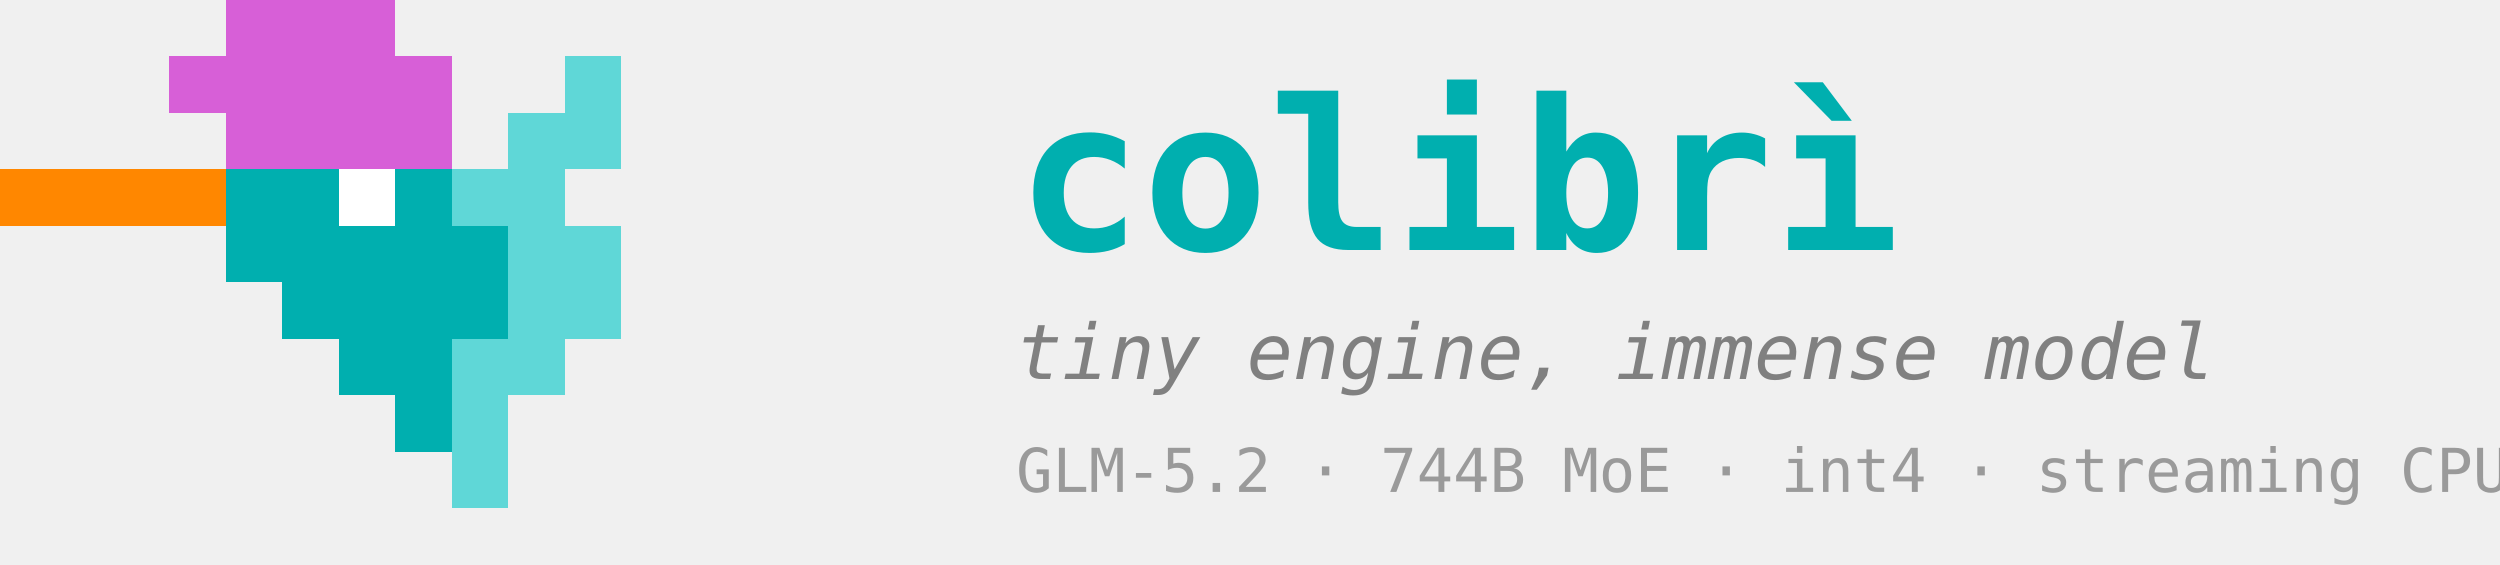
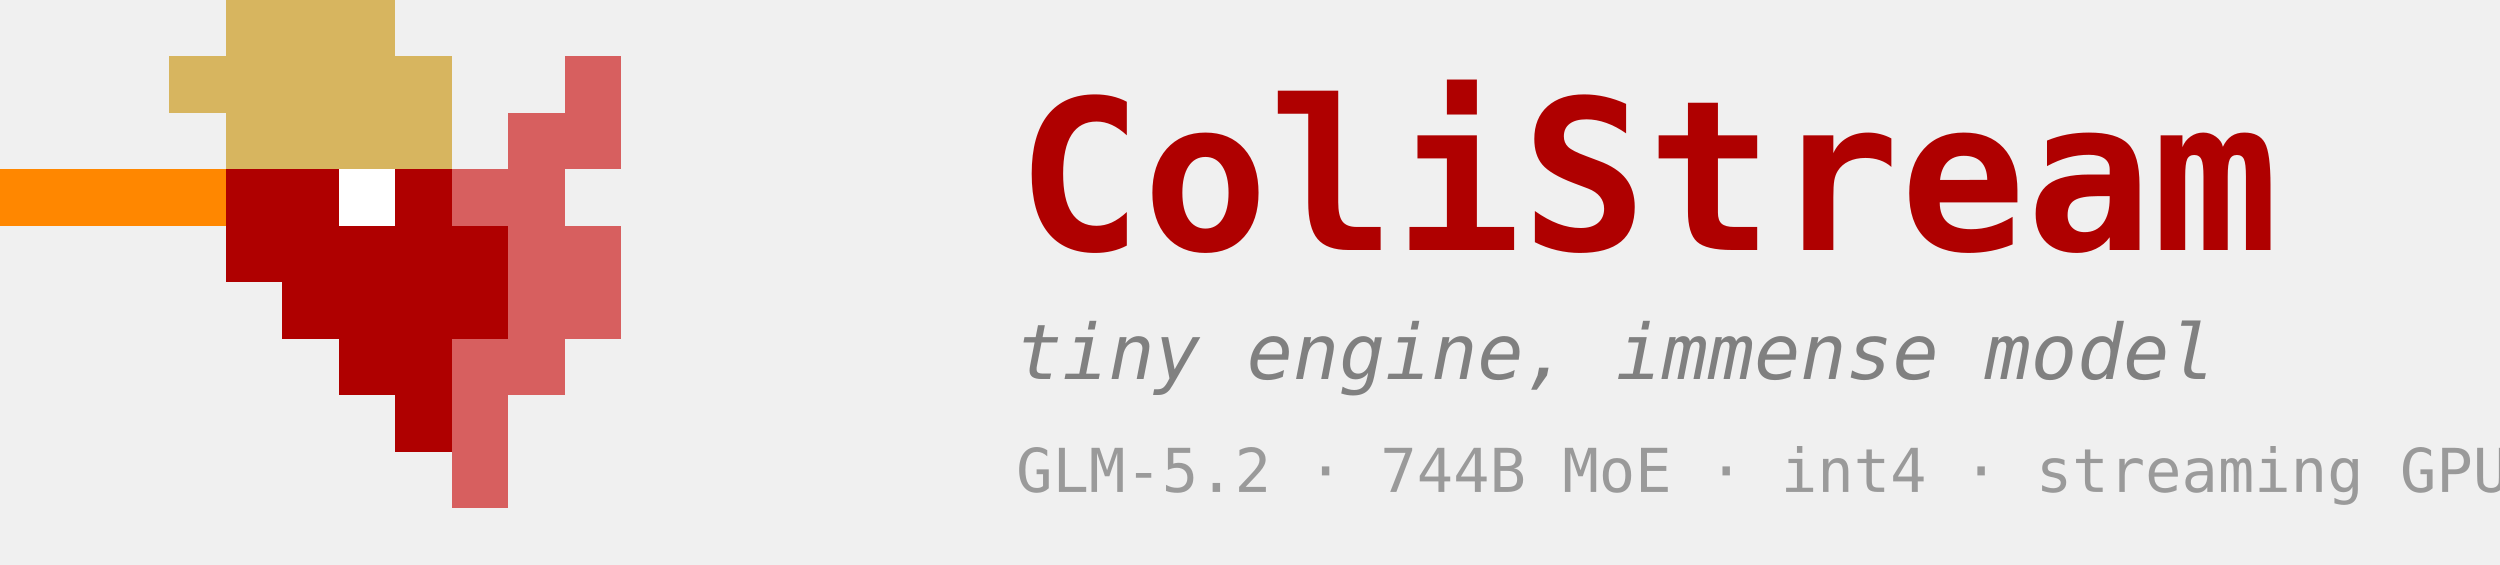
<svg xmlns="http://www.w3.org/2000/svg" width="620" height="140" viewBox="0 0 620 140">
  <g shape-rendering="crispEdges">
-     <rect x="56" y="0" width="14" height="14" fill="#d75fd7" />
-     <rect x="70" y="0" width="14" height="14" fill="#d75fd7" />
-     <rect x="84" y="0" width="14" height="14" fill="#d75fd7" />
-     <rect x="42" y="14" width="14" height="14" fill="#d75fd7" />
-     <rect x="56" y="14" width="14" height="14" fill="#d75fd7" />
-     <rect x="70" y="14" width="14" height="14" fill="#d75fd7" />
-     <rect x="84" y="14" width="14" height="14" fill="#d75fd7" />
-     <rect x="98" y="14" width="14" height="14" fill="#d75fd7" />
-     <rect x="140" y="14" width="14" height="14" fill="#5fd7d7" />
-     <rect x="56" y="28" width="14" height="14" fill="#d75fd7" />
-     <rect x="70" y="28" width="14" height="14" fill="#d75fd7" />
-     <rect x="84" y="28" width="14" height="14" fill="#d75fd7" />
-     <rect x="98" y="28" width="14" height="14" fill="#d75fd7" />
-     <rect x="126" y="28" width="14" height="14" fill="#5fd7d7" />
-     <rect x="140" y="28" width="14" height="14" fill="#5fd7d7" />
+     <rect x="56" y="0" width="14" height="14" fill="#d7b55fff" />
+     <rect x="70" y="0" width="14" height="14" fill="#d7b55fff" />
+     <rect x="84" y="0" width="14" height="14" fill="#d7b55fff" />
+     <rect x="42" y="14" width="14" height="14" fill="#d7b55fff" />
+     <rect x="56" y="14" width="14" height="14" fill="#d7b55fff" />
+     <rect x="70" y="14" width="14" height="14" fill="#d7b55fff" />
+     <rect x="84" y="14" width="14" height="14" fill="#d7b55fff" />
+     <rect x="98" y="14" width="14" height="14" fill="#d7b55fff" />
+     <rect x="140" y="14" width="14" height="14" fill="#d75f5fff" />
+     <rect x="56" y="28" width="14" height="14" fill="#d7b55fff" />
+     <rect x="70" y="28" width="14" height="14" fill="#d7b55fff" />
+     <rect x="84" y="28" width="14" height="14" fill="#d7b55fff" />
+     <rect x="98" y="28" width="14" height="14" fill="#d7b55fff" />
+     <rect x="126" y="28" width="14" height="14" fill="#d75f5fff" />
+     <rect x="140" y="28" width="14" height="14" fill="#d75f5fff" />
    <rect x="0" y="42" width="14" height="14" fill="#ff8700" />
    <rect x="14" y="42" width="14" height="14" fill="#ff8700" />
    <rect x="28" y="42" width="14" height="14" fill="#ff8700" />
    <rect x="42" y="42" width="14" height="14" fill="#ff8700" />
-     <rect x="56" y="42" width="14" height="14" fill="#00afaf" />
-     <rect x="70" y="42" width="14" height="14" fill="#00afaf" />
+     <rect x="56" y="42" width="14" height="14" fill="#af0000ff" />
+     <rect x="70" y="42" width="14" height="14" fill="#af0000ff" />
    <rect x="84" y="42" width="14" height="14" fill="#ffffff" />
-     <rect x="98" y="42" width="14" height="14" fill="#00afaf" />
-     <rect x="112" y="42" width="14" height="14" fill="#5fd7d7" />
-     <rect x="126" y="42" width="14" height="14" fill="#5fd7d7" />
-     <rect x="56" y="56" width="14" height="14" fill="#00afaf" />
-     <rect x="70" y="56" width="14" height="14" fill="#00afaf" />
-     <rect x="84" y="56" width="14" height="14" fill="#00afaf" />
-     <rect x="98" y="56" width="14" height="14" fill="#00afaf" />
-     <rect x="112" y="56" width="14" height="14" fill="#00afaf" />
-     <rect x="126" y="56" width="14" height="14" fill="#5fd7d7" />
-     <rect x="140" y="56" width="14" height="14" fill="#5fd7d7" />
-     <rect x="70" y="70" width="14" height="14" fill="#00afaf" />
-     <rect x="84" y="70" width="14" height="14" fill="#00afaf" />
-     <rect x="98" y="70" width="14" height="14" fill="#00afaf" />
-     <rect x="112" y="70" width="14" height="14" fill="#00afaf" />
-     <rect x="126" y="70" width="14" height="14" fill="#5fd7d7" />
-     <rect x="140" y="70" width="14" height="14" fill="#5fd7d7" />
-     <rect x="84" y="84" width="14" height="14" fill="#00afaf" />
-     <rect x="98" y="84" width="14" height="14" fill="#00afaf" />
-     <rect x="112" y="84" width="14" height="14" fill="#5fd7d7" />
-     <rect x="126" y="84" width="14" height="14" fill="#5fd7d7" />
-     <rect x="98" y="98" width="14" height="14" fill="#00afaf" />
-     <rect x="112" y="98" width="14" height="14" fill="#5fd7d7" />
-     <rect x="112" y="112" width="14" height="14" fill="#5fd7d7" />
+     <rect x="98" y="42" width="14" height="14" fill="#af0000ff" />
+     <rect x="112" y="42" width="14" height="14" fill="#d75f5fff" />
+     <rect x="126" y="42" width="14" height="14" fill="#d75f5fff" />
+     <rect x="56" y="56" width="14" height="14" fill="#af0000ff" />
+     <rect x="70" y="56" width="14" height="14" fill="#af0000ff" />
+     <rect x="84" y="56" width="14" height="14" fill="#af0000ff" />
+     <rect x="98" y="56" width="14" height="14" fill="#af0000ff" />
+     <rect x="112" y="56" width="14" height="14" fill="#af0000ff" />
+     <rect x="126" y="56" width="14" height="14" fill="#d75f5fff" />
+     <rect x="140" y="56" width="14" height="14" fill="#d75f5fff" />
+     <rect x="70" y="70" width="14" height="14" fill="#af0000ff" />
+     <rect x="84" y="70" width="14" height="14" fill="#af0000ff" />
+     <rect x="98" y="70" width="14" height="14" fill="#af0000ff" />
+     <rect x="112" y="70" width="14" height="14" fill="#af0000ff" />
+     <rect x="126" y="70" width="14" height="14" fill="#d75f5fff" />
+     <rect x="140" y="70" width="14" height="14" fill="#d75f5fff" />
+     <rect x="84" y="84" width="14" height="14" fill="#af0000ff" />
+     <rect x="98" y="84" width="14" height="14" fill="#af0000ff" />
+     <rect x="112" y="84" width="14" height="14" fill="#d75f5fff" />
+     <rect x="126" y="84" width="14" height="14" fill="#d75f5fff" />
+     <rect x="98" y="98" width="14" height="14" fill="#af0000ff" />
+     <rect x="112" y="98" width="14" height="14" fill="#d75f5fff" />
+     <rect x="112" y="112" width="14" height="14" fill="#d75f5fff" />
  </g>
-   <text x="252" y="62" font-family="ui-monospace, SFMono-Regular, Menlo, Consolas, monospace" font-size="52" font-weight="bold" fill="#00afaf">colibrì</text>
+   <text x="252" y="62" font-family="ui-monospace, SFMono-Regular, Menlo, Consolas, monospace" font-size="52" font-weight="bold" fill="#af0000ff">ColiStream</text>
  <text x="252" y="94" font-family="ui-monospace, SFMono-Regular, Menlo, Consolas, monospace" font-size="19" fill="#808080" font-style="italic">tiny engine, immense model</text>
-   <text x="252" y="122" font-family="ui-monospace, SFMono-Regular, Menlo, Consolas, monospace" font-size="15" fill="#9a9a9a">GLM-5.2 · 744B MoE · int4 · streaming CPU</text>
+   <text x="252" y="122" font-family="ui-monospace, SFMono-Regular, Menlo, Consolas, monospace" font-size="15" fill="#9a9a9a">GLM-5.2 · 744B MoE · int4 · streaming GPU</text>
</svg>
